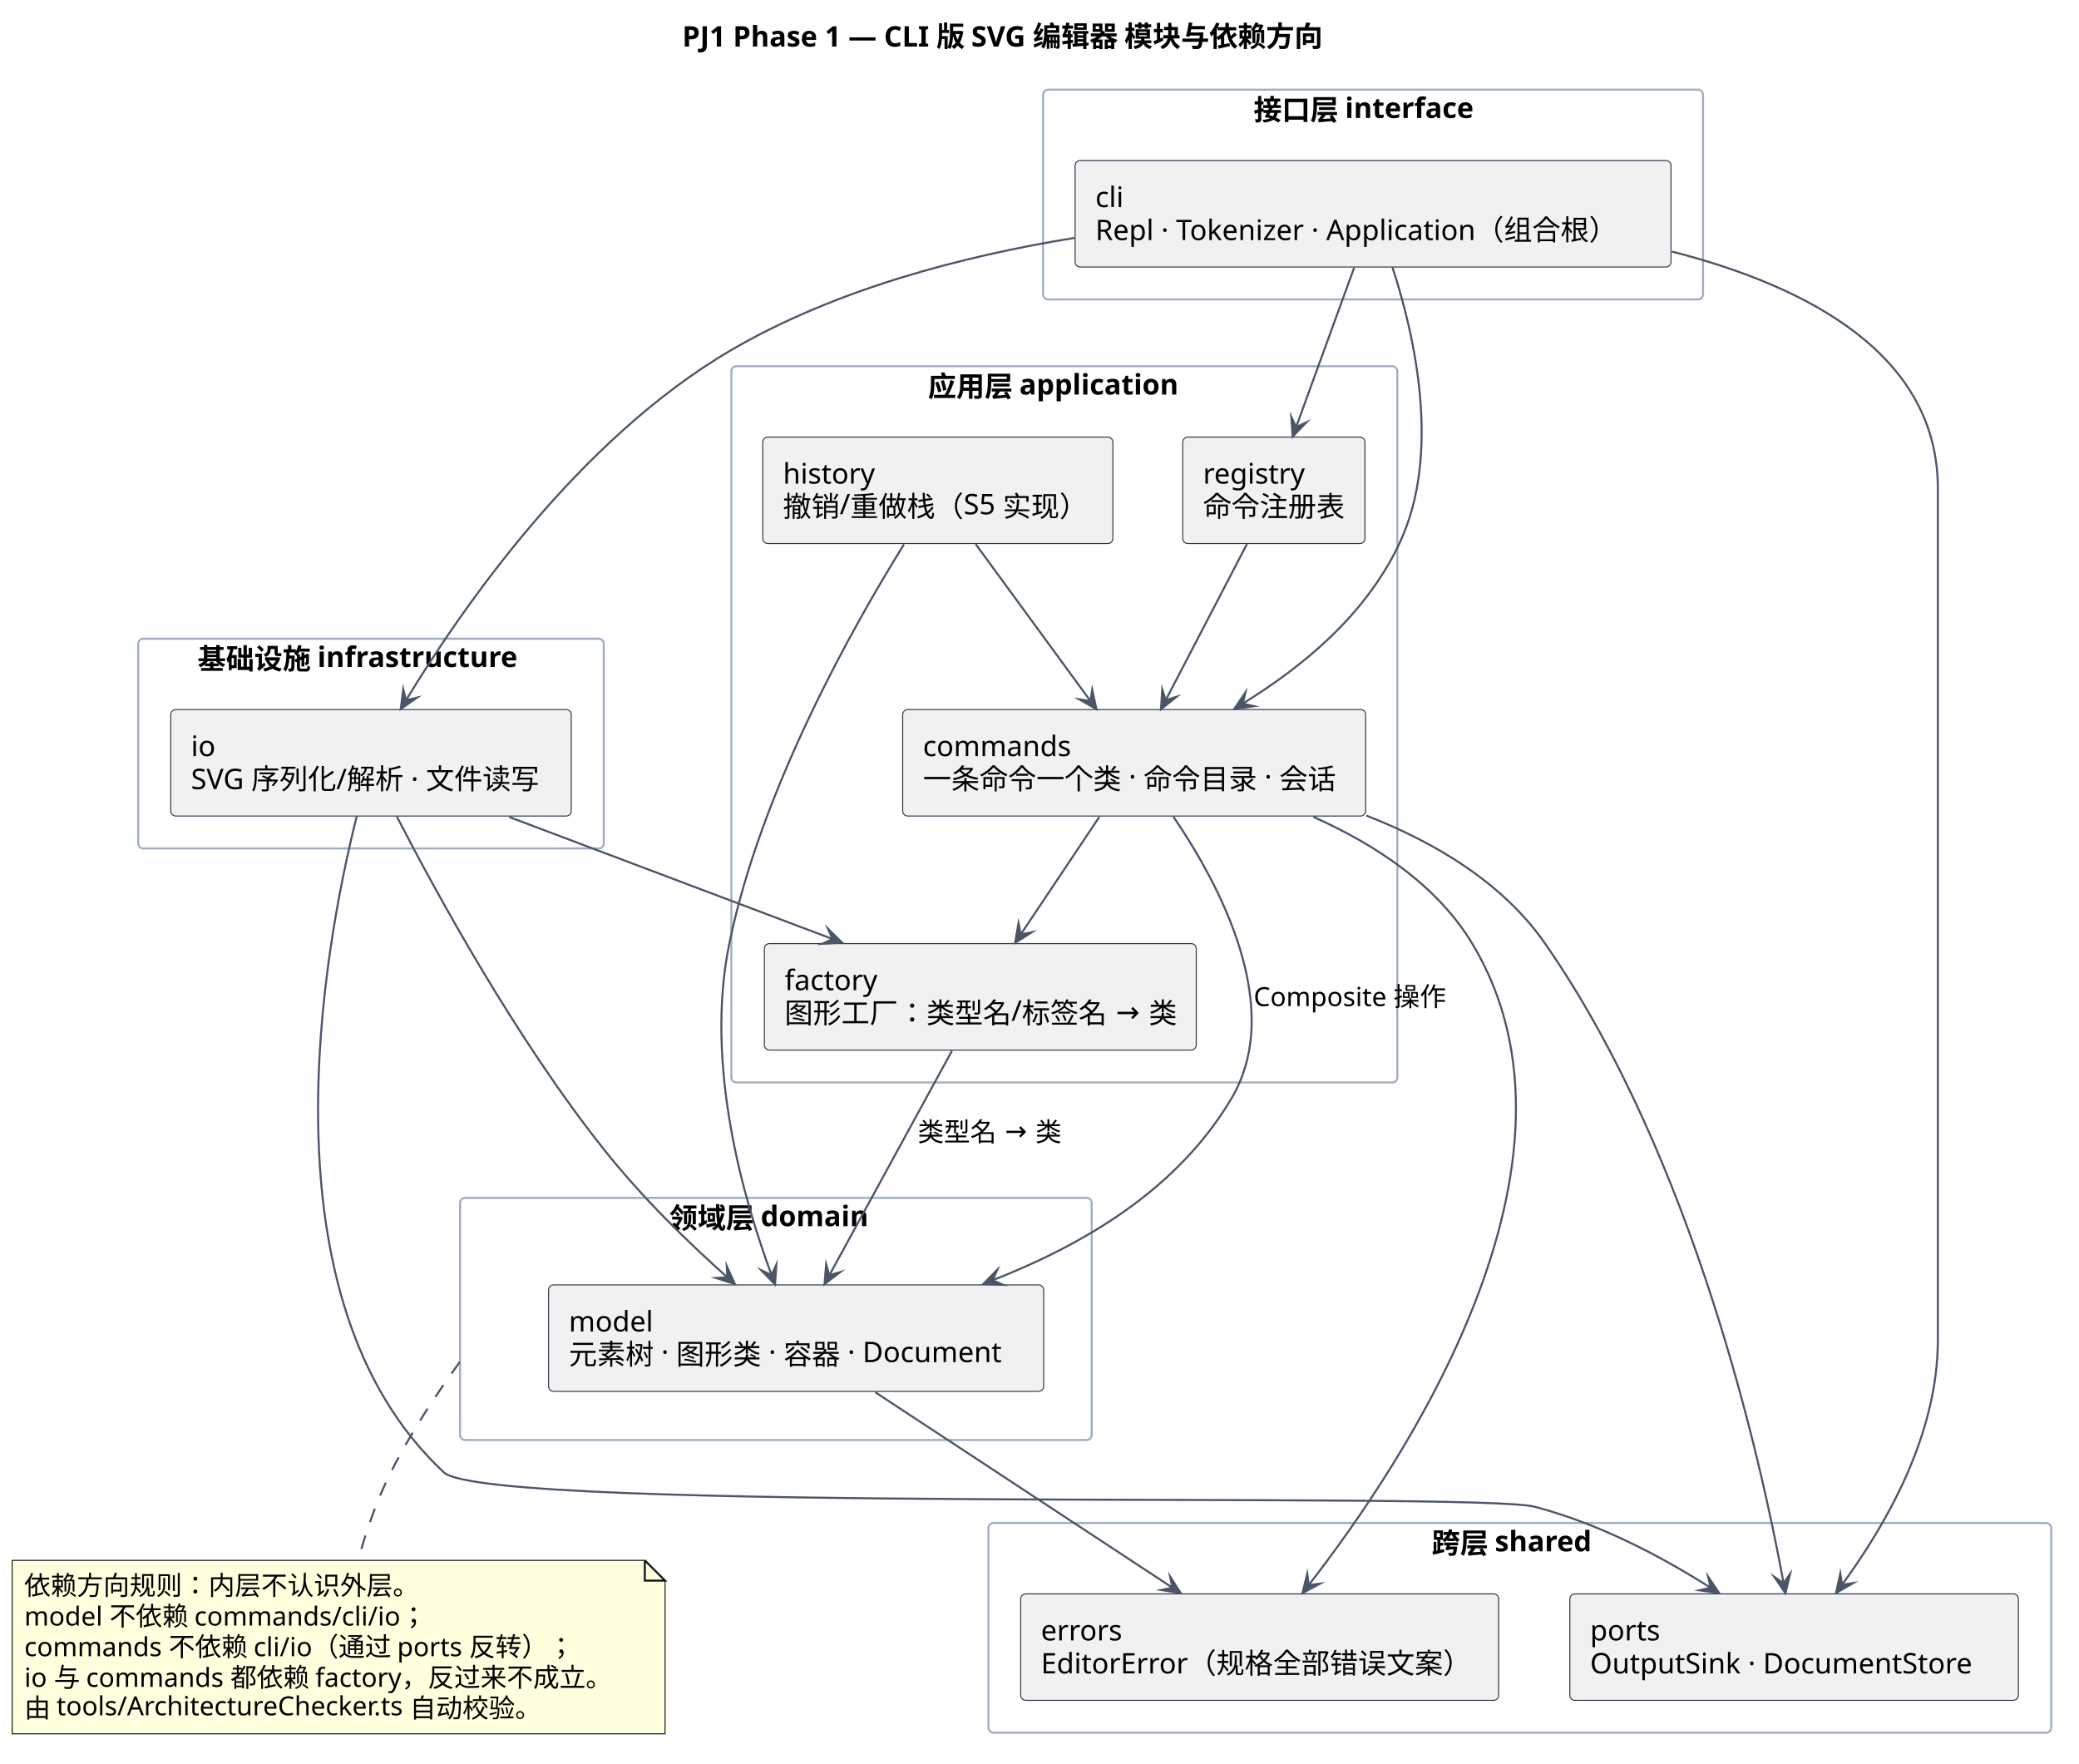
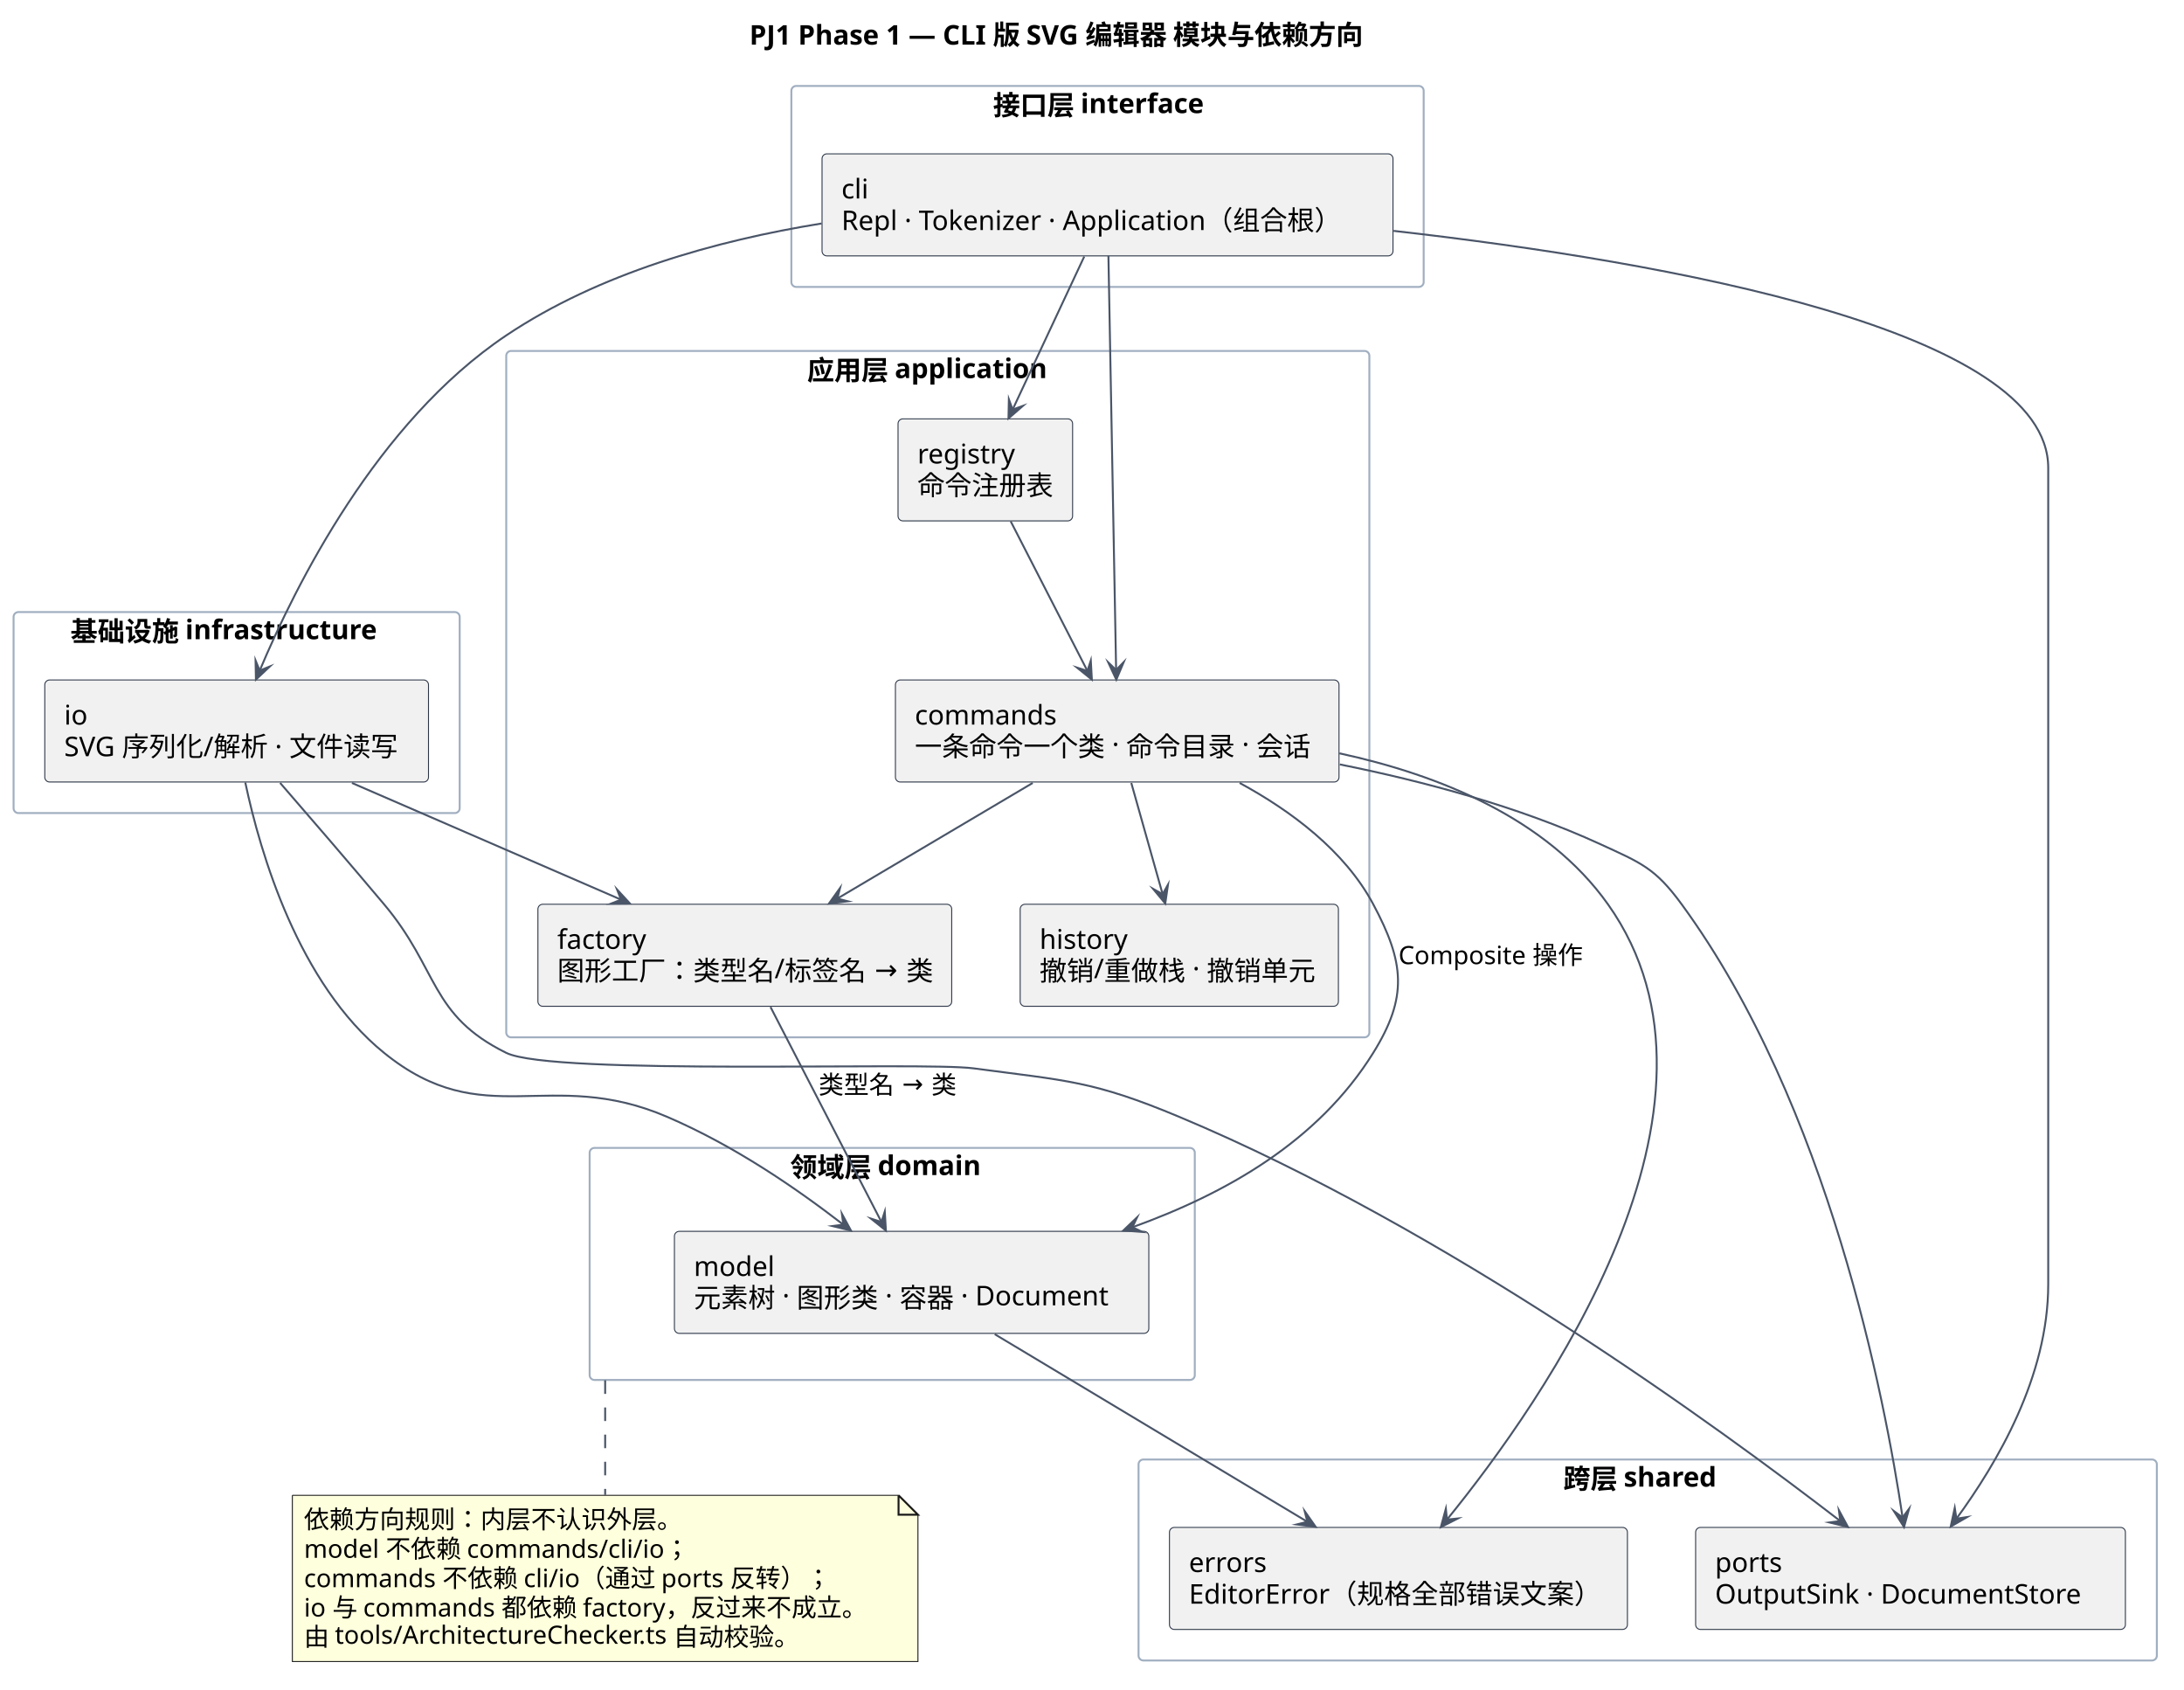
- <svg xmlns="http://www.w3.org/2000/svg" version="1.1" data-diagram-type="DESCRIPTION" style="width:1027px;height:871px;background:#FFFFFF;" width="1027px" height="871px" viewBox="0 0 1027 871" zoomAndPan="magnify" preserveAspectRatio="none" contentStyleType="text/css">
+ <svg xmlns="http://www.w3.org/2000/svg" version="1.1" data-diagram-type="DESCRIPTION" style="width:1126px;height:871px;background:#FFFFFF;" width="1126px" height="871px" viewBox="0 0 1126 871" zoomAndPan="magnify" preserveAspectRatio="none" contentStyleType="text/css">
  <defs />
  <g font-family="sans-serif" lengthAdjust="spacing">
    <g class="title" data-source-line="10">
-       <text x="337.005" y="22.995" fill="#000" font-size="14" textLength="346.26" font-weight="700">PJ1 Phase 1 — CLI 版 SVG 编辑器 模块与依赖方向</text>
+       <text x="386.37" y="22.995" fill="#000" font-size="14" textLength="346.26" font-weight="700">PJ1 Phase 1 — CLI 版 SVG 编辑器 模块与依赖方向</text>
    </g>
    <g class="cluster" data-qualified-name="iface" id="ent0001" data-source-line="12">
-       <rect x="515.27" y="44.297" width="326" height="103.59" fill="none" style="stroke:#A0AEC0;stroke-width:1;" rx="2.5" ry="2.5" />
-       <text x="619.238" y="59.292" fill="#000" font-size="14" textLength="118.063" font-weight="700">接口层 interface</text>
+       <rect x="408" y="44.297" width="326" height="103.59" fill="none" style="stroke:#A0AEC0;stroke-width:1;" rx="2.5" ry="2.5" />
+       <text x="511.968" y="59.292" fill="#000" font-size="14" textLength="118.063" font-weight="700">接口层 interface</text>
    </g>
    <g class="cluster" data-qualified-name="app" id="ent0003" data-source-line="16">
-       <rect x="361.27" y="180.887" width="329" height="353.78" fill="none" style="stroke:#A0AEC0;stroke-width:1;" rx="2.5" ry="2.5" />
-       <text x="458.378" y="195.882" fill="#000" font-size="14" textLength="134.784" font-weight="700">应用层 application</text>
+       <rect x="261" y="180.887" width="445" height="353.78" fill="none" style="stroke:#A0AEC0;stroke-width:1;" rx="2.5" ry="2.5" />
+       <text x="416.108" y="195.882" fill="#000" font-size="14" textLength="134.784" font-weight="700">应用层 application</text>
    </g>
    <g class="cluster" data-qualified-name="domain" id="ent0008" data-source-line="23">
-       <rect x="227.27" y="591.667" width="312" height="119.6" fill="none" style="stroke:#A0AEC0;stroke-width:1;" rx="2.5" ry="2.5" />
-       <text x="330.613" y="606.662" fill="#000" font-size="14" textLength="105.314" font-weight="700">领域层 domain</text>
+       <rect x="304" y="591.667" width="312" height="119.6" fill="none" style="stroke:#A0AEC0;stroke-width:1;" rx="2.5" ry="2.5" />
+       <text x="407.343" y="606.662" fill="#000" font-size="14" textLength="105.314" font-weight="700">领域层 domain</text>
    </g>
    <g class="cluster" data-qualified-name="infra" id="ent0010" data-source-line="27">
-       <rect x="68.27" y="315.477" width="230" height="103.6" fill="none" style="stroke:#A0AEC0;stroke-width:1;" rx="2.5" ry="2.5" />
-       <text x="97.602" y="330.472" fill="#000" font-size="14" textLength="171.336" font-weight="700">基础设施 infrastructure</text>
+       <rect x="7" y="315.477" width="230" height="103.6" fill="none" style="stroke:#A0AEC0;stroke-width:1;" rx="2.5" ry="2.5" />
+       <text x="36.332" y="330.472" fill="#000" font-size="14" textLength="171.336" font-weight="700">基础设施 infrastructure</text>
    </g>
    <g class="cluster" data-qualified-name="shared" id="ent0012" data-source-line="31">
-       <rect x="488.27" y="752.267" width="525" height="103.59" fill="none" style="stroke:#A0AEC0;stroke-width:1;" rx="2.5" ry="2.5" />
-       <text x="707.249" y="767.262" fill="#000" font-size="14" textLength="87.042" font-weight="700">跨层 shared</text>
+       <rect x="587" y="752.267" width="525" height="103.59" fill="none" style="stroke:#A0AEC0;stroke-width:1;" rx="2.5" ry="2.5" />
+       <text x="805.979" y="767.262" fill="#000" font-size="14" textLength="87.042" font-weight="700">跨层 shared</text>
    </g>
    <g class="entity" data-qualified-name="iface.cli" id="ent0002" data-source-line="13">
-       <rect x="531.09" y="79.297" width="294.36" height="52.594" fill="#F1F1F1" style="stroke:#2D3748;stroke-width:0.5;" rx="2.5" ry="2.5" />
-       <text x="541.09" y="102.292" fill="#000" font-size="14" textLength="15.477">cli</text>
-       <text x="541.09" y="118.589" fill="#000" font-size="14" textLength="274.36">Repl · Tokenizer · Application（组合根）</text>
+       <rect x="423.82" y="79.297" width="294.36" height="52.594" fill="#F1F1F1" style="stroke:#2D3748;stroke-width:0.5;" rx="2.5" ry="2.5" />
+       <text x="433.82" y="102.292" fill="#000" font-size="14" textLength="15.477">cli</text>
+       <text x="433.82" y="118.589" fill="#000" font-size="14" textLength="274.36">Repl · Tokenizer · Application（组合根）</text>
    </g>
    <g class="entity" data-qualified-name="app.commands" id="ent0004" data-source-line="17">
-       <rect x="445.92" y="350.477" width="228.7" height="52.594" fill="#F1F1F1" style="stroke:#2D3748;stroke-width:0.5;" rx="2.5" ry="2.5" />
-       <text x="455.92" y="373.472" fill="#000" font-size="14" textLength="77.171">commands</text>
-       <text x="455.92" y="389.769" fill="#000" font-size="14" textLength="208.7">一条命令一个类 · 命令目录 · 会话</text>
+       <rect x="461.65" y="350.477" width="228.7" height="52.594" fill="#F1F1F1" style="stroke:#2D3748;stroke-width:0.5;" rx="2.5" ry="2.5" />
+       <text x="471.65" y="373.472" fill="#000" font-size="14" textLength="77.171">commands</text>
+       <text x="471.65" y="389.769" fill="#000" font-size="14" textLength="208.7">一条命令一个类 · 命令目录 · 会话</text>
    </g>
    <g class="entity" data-qualified-name="app.history" id="ent0005" data-source-line="18">
-       <rect x="376.79" y="215.887" width="172.96" height="52.594" fill="#F1F1F1" style="stroke:#2D3748;stroke-width:0.5;" rx="2.5" ry="2.5" />
-       <text x="386.79" y="238.882" fill="#000" font-size="14" textLength="48.152">history</text>
-       <text x="386.79" y="255.179" fill="#000" font-size="14" textLength="152.96">撤销/重做栈（S5 实现）</text>
+       <rect x="525.97" y="466.077" width="164.067" height="52.594" fill="#F1F1F1" style="stroke:#2D3748;stroke-width:0.5;" rx="2.5" ry="2.5" />
+       <text x="535.97" y="489.072" fill="#000" font-size="14" textLength="48.152">history</text>
+       <text x="535.97" y="505.369" fill="#000" font-size="14" textLength="144.067">撤销/重做栈 · 撤销单元</text>
    </g>
    <g class="entity" data-qualified-name="app.registry" id="ent0006" data-source-line="19">
-       <rect x="584.27" y="215.887" width="90" height="52.594" fill="#F1F1F1" style="stroke:#2D3748;stroke-width:0.5;" rx="2.5" ry="2.5" />
-       <text x="594.27" y="238.882" fill="#000" font-size="14" textLength="53.97">registry</text>
-       <text x="594.27" y="255.179" fill="#000" font-size="14" textLength="70">命令注册表</text>
+       <rect x="463" y="215.887" width="90" height="52.594" fill="#F1F1F1" style="stroke:#2D3748;stroke-width:0.5;" rx="2.5" ry="2.5" />
+       <text x="473" y="238.882" fill="#000" font-size="14" textLength="53.97">registry</text>
+       <text x="473" y="255.179" fill="#000" font-size="14" textLength="70">命令注册表</text>
    </g>
    <g class="entity" data-qualified-name="app.factory" id="ent0007" data-source-line="20">
-       <rect x="377.59" y="466.077" width="213.347" height="52.594" fill="#F1F1F1" style="stroke:#2D3748;stroke-width:0.5;" rx="2.5" ry="2.5" />
-       <text x="387.59" y="489.072" fill="#000" font-size="14" textLength="49.301">factory</text>
-       <text x="387.59" y="505.369" fill="#000" font-size="14" textLength="193.347">图形工厂：类型名/标签名 → 类</text>
+       <rect x="277.33" y="466.077" width="213.347" height="52.594" fill="#F1F1F1" style="stroke:#2D3748;stroke-width:0.5;" rx="2.5" ry="2.5" />
+       <text x="287.33" y="489.072" fill="#000" font-size="14" textLength="49.301">factory</text>
+       <text x="287.33" y="505.369" fill="#000" font-size="14" textLength="193.347">图形工厂：类型名/标签名 → 类</text>
    </g>
    <g class="entity" data-qualified-name="domain.model" id="ent0009" data-source-line="24">
-       <rect x="270.98" y="634.667" width="244.581" height="52.594" fill="#F1F1F1" style="stroke:#2D3748;stroke-width:0.5;" rx="2.5" ry="2.5" />
-       <text x="280.98" y="657.662" fill="#000" font-size="14" textLength="43.593">model</text>
-       <text x="280.98" y="673.959" fill="#000" font-size="14" textLength="224.581">元素树 · 图形类 · 容器 · Document</text>
+       <rect x="347.71" y="634.667" width="244.581" height="52.594" fill="#F1F1F1" style="stroke:#2D3748;stroke-width:0.5;" rx="2.5" ry="2.5" />
+       <text x="357.71" y="657.662" fill="#000" font-size="14" textLength="43.593">model</text>
+       <text x="357.71" y="673.959" fill="#000" font-size="14" textLength="224.581">元素树 · 图形类 · 容器 · Document</text>
    </g>
    <g class="entity" data-qualified-name="infra.io" id="ent0011" data-source-line="28">
-       <rect x="84.35" y="350.477" width="197.83" height="52.594" fill="#F1F1F1" style="stroke:#2D3748;stroke-width:0.5;" rx="2.5" ry="2.5" />
-       <text x="94.35" y="373.472" fill="#000" font-size="14" textLength="12.455">io</text>
-       <text x="94.35" y="389.769" fill="#000" font-size="14" textLength="177.83">SVG 序列化/解析 · 文件读写</text>
+       <rect x="23.09" y="350.477" width="197.83" height="52.594" fill="#F1F1F1" style="stroke:#2D3748;stroke-width:0.5;" rx="2.5" ry="2.5" />
+       <text x="33.09" y="373.472" fill="#000" font-size="14" textLength="12.455">io</text>
+       <text x="33.09" y="389.769" fill="#000" font-size="14" textLength="177.83">SVG 序列化/解析 · 文件读写</text>
    </g>
    <g class="entity" data-qualified-name="shared.ports" id="ent0013" data-source-line="32">
-       <rect x="775.48" y="787.267" width="221.578" height="52.594" fill="#F1F1F1" style="stroke:#2D3748;stroke-width:0.5;" rx="2.5" ry="2.5" />
-       <text x="785.48" y="810.262" fill="#000" font-size="14" textLength="35.991">ports</text>
-       <text x="785.48" y="826.559" fill="#000" font-size="14" textLength="201.578">OutputSink · DocumentStore</text>
+       <rect x="874.21" y="787.267" width="221.578" height="52.594" fill="#F1F1F1" style="stroke:#2D3748;stroke-width:0.5;" rx="2.5" ry="2.5" />
+       <text x="884.21" y="810.262" fill="#000" font-size="14" textLength="35.991">ports</text>
+       <text x="884.21" y="826.559" fill="#000" font-size="14" textLength="201.578">OutputSink · DocumentStore</text>
    </g>
    <g class="entity" data-qualified-name="shared.errors" id="ent0014" data-source-line="33">
-       <rect x="504.21" y="787.267" width="236.111" height="52.594" fill="#F1F1F1" style="stroke:#2D3748;stroke-width:0.5;" rx="2.5" ry="2.5" />
-       <text x="514.21" y="810.262" fill="#000" font-size="14" textLength="41.74">errors</text>
-       <text x="514.21" y="826.559" fill="#000" font-size="14" textLength="216.111">EditorError（规格全部错误文案）</text>
+       <rect x="602.94" y="787.267" width="236.111" height="52.594" fill="#F1F1F1" style="stroke:#2D3748;stroke-width:0.5;" rx="2.5" ry="2.5" />
+       <text x="612.94" y="810.262" fill="#000" font-size="14" textLength="41.74">errors</text>
+       <text x="612.94" y="826.559" fill="#000" font-size="14" textLength="216.111">EditorError（规格全部错误文案）</text>
    </g>
-     <g class="entity" data-qualified-name="GMN31" id="ent0032" data-source-line="54">
-       <path d="M6,770.727 L6,856.391 L328.533,856.391 L328.533,780.727 L318.533,770.727 L6,770.727" style="stroke:#181818;stroke-width:0.5;" fill="#FEFFDD" />
-       <path d="M318.533,770.727 L318.533,780.727 L328.533,780.727 L318.533,770.727" style="stroke:#181818;stroke-width:1;" fill="#FEFFDD" />
-       <text x="12" y="787.794" fill="#000" font-size="13" textLength="195">依赖方向规则：内层不认识外层。</text>
-       <text x="12" y="802.927" fill="#000" font-size="13" textLength="207.099">model 不依赖 commands/cli/io；</text>
-       <text x="12" y="818.059" fill="#000" font-size="13" textLength="281.925">commands 不依赖 cli/io（通过 ports 反转）；</text>
-       <text x="12" y="833.192" fill="#000" font-size="13" textLength="301.533">io 与 commands 都依赖 factory，反过来不成立。</text>
-       <text x="12" y="848.325" fill="#000" font-size="13" textLength="271.527">由 tools/ArchitectureChecker.ts 自动校验。</text>
+     <g class="entity" data-qualified-name="GMN30" id="ent0031" data-source-line="53">
+       <path d="M150.73,770.727 L150.73,856.391 L473.263,856.391 L473.263,780.727 L463.263,770.727 L150.73,770.727" style="stroke:#181818;stroke-width:0.5;" fill="#FEFFDD" />
+       <path d="M463.263,770.727 L463.263,780.727 L473.263,780.727 L463.263,770.727" style="stroke:#181818;stroke-width:1;" fill="#FEFFDD" />
+       <text x="156.73" y="787.794" fill="#000" font-size="13" textLength="195">依赖方向规则：内层不认识外层。</text>
+       <text x="156.73" y="802.927" fill="#000" font-size="13" textLength="207.099">model 不依赖 commands/cli/io；</text>
+       <text x="156.73" y="818.059" fill="#000" font-size="13" textLength="281.925">commands 不依赖 cli/io（通过 ports 反转）；</text>
+       <text x="156.73" y="833.192" fill="#000" font-size="13" textLength="301.533">io 与 commands 都依赖 factory，反过来不成立。</text>
+       <text x="156.73" y="848.325" fill="#000" font-size="13" textLength="271.527">由 tools/ArchitectureChecker.ts 自动校验。</text>
    </g>
    <g class="link" data-entity-1="ent0002" data-entity-2="ent0004" id="lnk15" data-source-line="36" data-link-type="dependency">
-       <path d="M687.88,132.137 C698.71,165.287 712.26,224.137 691.27,268.477 C674.41,304.087 643.551,329.185 613.931,347.525" style="stroke:#4A5568;stroke-width:1;" fill="none" id="cli-to-commands" />
-       <polygon points="609.68,350.157,619.438,348.82,613.931,347.525,615.226,342.018,609.68,350.157" fill="#4A5568" style="stroke:#4A5568;stroke-width:1;stroke-linejoin:miter;stroke-miterlimit:10;" />
+       <path d="M571.47,131.917 C572.42,183.217 574.477,293.918 575.437,345.328" style="stroke:#4A5568;stroke-width:1;" fill="none" id="cli-to-commands" />
+       <polygon points="575.53,350.327,579.361,341.254,575.437,345.328,571.363,341.403,575.53,350.327" fill="#4A5568" style="stroke:#4A5568;stroke-width:1;stroke-linejoin:miter;stroke-miterlimit:10;" />
    </g>
    <g class="link" data-entity-1="ent0002" data-entity-2="ent0006" id="lnk16" data-source-line="37" data-link-type="dependency">
-       <path d="M668.93,132.227 C660.22,156.177 648.981,187.029 640.271,210.949" style="stroke:#4A5568;stroke-width:1;" fill="none" id="cli-to-registry" />
-       <polygon points="638.56,215.647,645.398,208.559,640.271,210.949,637.881,205.821,638.56,215.647" fill="#4A5568" style="stroke:#4A5568;stroke-width:1;stroke-linejoin:miter;stroke-miterlimit:10;" />
+       <path d="M559,132.227 C547.79,156.177 533.27,187.199 522.07,211.119" style="stroke:#4A5568;stroke-width:1;" fill="none" id="cli-to-registry" />
+       <polygon points="519.95,215.647,527.389,209.192,522.07,211.119,520.144,205.8,519.95,215.647" fill="#4A5568" style="stroke:#4A5568;stroke-width:1;stroke-linejoin:miter;stroke-miterlimit:10;" />
    </g>
    <g class="link" data-entity-1="ent0002" data-entity-2="ent0011" id="lnk17" data-source-line="38" data-link-type="dependency">
-       <path d="M530.72,117.517 C474.74,126.627 412.25,143.127 361.27,172.887 C284.99,217.417 227.123,302.102 200.553,345.912" style="stroke:#4A5568;stroke-width:1;" fill="none" id="cli-to-io" />
-       <polygon points="197.96,350.187,206.047,344.566,200.553,345.912,199.207,340.417,197.96,350.187" fill="#4A5568" style="stroke:#4A5568;stroke-width:1;stroke-linejoin:miter;stroke-miterlimit:10;" />
+       <path d="M423.6,115.187 C368.91,124.027 308.66,140.947 261,172.887 C194.14,217.697 152.322,301.909 133.892,345.639" style="stroke:#4A5568;stroke-width:1;" fill="none" id="cli-to-io" />
+       <polygon points="131.95,350.247,139.131,343.507,133.892,345.639,131.759,340.4,131.95,350.247" fill="#4A5568" style="stroke:#4A5568;stroke-width:1;stroke-linejoin:miter;stroke-miterlimit:10;" />
    </g>
    <g class="link" data-entity-1="ent0002" data-entity-2="ent0013" id="lnk18" data-source-line="39" data-link-type="dependency">
-       <path d="M825.94,124.267 C892.86,141.377 957.27,175.037 957.27,241.187 C957.27,241.187 957.27,241.187 957.27,661.967 C957.27,709.517 930.9,754.1 909.94,782.78" style="stroke:#4A5568;stroke-width:1;" fill="none" id="cli-to-ports" />
-       <polygon points="906.99,786.817,915.53,781.911,909.94,782.78,909.071,777.19,906.99,786.817" fill="#4A5568" style="stroke:#4A5568;stroke-width:1;stroke-linejoin:miter;stroke-miterlimit:10;" />
+       <path d="M718.49,118.997 C861.18,135.197 1056,170.297 1056,241.187 C1056,241.187 1056,241.187 1056,661.967 C1056,709.517 1029.629,754.099 1008.679,782.779" style="stroke:#4A5568;stroke-width:1;" fill="none" id="cli-to-ports" />
+       <polygon points="1005.73,786.817,1014.269,781.909,1008.679,782.779,1007.809,777.19,1005.73,786.817" fill="#4A5568" style="stroke:#4A5568;stroke-width:1;stroke-linejoin:miter;stroke-miterlimit:10;" />
    </g>
    <g class="link" data-entity-1="ent0004" data-entity-2="ent0009" id="lnk19" data-source-line="40" data-link-type="dependency">
-       <path d="M579.64,403.377 C602.69,437.227 634.9,497.797 608.27,542.667 C581.63,587.547 535.754,614.528 490.374,632.358" style="stroke:#4A5568;stroke-width:1;" fill="none" id="commands-to-model" />
-       <polygon points="485.72,634.187,495.559,634.619,490.374,632.358,492.634,627.173,485.72,634.187" fill="#4A5568" style="stroke:#4A5568;stroke-width:1;stroke-linejoin:miter;stroke-miterlimit:10;" />
-       <text x="619.27" y="496.944" fill="#000" font-size="13" textLength="99.512">Composite 操作</text>
+       <path d="M639.12,403.547 C665.39,417.807 693.19,438.357 708,466.077 C724.04,496.097 725.98,513.767 708,542.667 C679.53,588.437 632.074,615.171 583.834,632.561" style="stroke:#4A5568;stroke-width:1;" fill="none" id="commands-to-model" />
+       <polygon points="579.13,634.257,588.953,634.968,583.834,632.561,586.24,627.442,579.13,634.257" fill="#4A5568" style="stroke:#4A5568;stroke-width:1;stroke-linejoin:miter;stroke-miterlimit:10;" />
+       <text x="721" y="496.944" fill="#000" font-size="13" textLength="99.512">Composite 操作</text>
    </g>
    <g class="link" data-entity-1="ent0004" data-entity-2="ent0013" id="lnk20" data-source-line="41" data-link-type="dependency">
-       <path d="M674.9,402.837 C708.75,415.997 742.32,435.937 763.27,466.077 C836.84,571.967 869.988,721.559 881.078,782.029" style="stroke:#4A5568;stroke-width:1;" fill="none" id="commands-to-ports" />
-       <polygon points="881.98,786.947,884.291,777.373,881.078,782.029,876.422,778.816,881.98,786.947" fill="#4A5568" style="stroke:#4A5568;stroke-width:1;stroke-linejoin:miter;stroke-miterlimit:10;" />
+       <path d="M690.78,394.007 C734.13,402.727 783.09,415.797 825,435.077 C846.08,444.767 853.3,447.347 867,466.077 C942.98,569.937 971.853,721.331 980.913,782.151" style="stroke:#4A5568;stroke-width:1;" fill="none" id="commands-to-ports" />
+       <polygon points="981.65,787.097,984.28,777.606,980.913,782.151,976.368,778.784,981.65,787.097" fill="#4A5568" style="stroke:#4A5568;stroke-width:1;stroke-linejoin:miter;stroke-miterlimit:10;" />
    </g>
    <g class="link" data-entity-1="ent0004" data-entity-2="ent0014" id="lnk21" data-source-line="42" data-link-type="dependency">
-       <path d="M648.8,403.497 C679.1,417.007 709.75,436.997 727.27,466.077 C792.62,574.567 693.11,722.98 646.47,782.94" style="stroke:#4A5568;stroke-width:1;" fill="none" id="commands-to-errors" />
-       <polygon points="643.4,786.887,652.083,782.239,646.47,782.94,645.768,777.327,643.4,786.887" fill="#4A5568" style="stroke:#4A5568;stroke-width:1;stroke-linejoin:miter;stroke-miterlimit:10;" />
+       <path d="M690.57,388.287 C741.69,399.347 797.42,421.607 829,466.077 C902.88,570.107 795.456,722.479 746.016,783.239" style="stroke:#4A5568;stroke-width:1;" fill="none" id="commands-to-errors" />
+       <polygon points="742.86,787.117,751.643,782.661,746.016,783.239,745.438,777.611,742.86,787.117" fill="#4A5568" style="stroke:#4A5568;stroke-width:1;stroke-linejoin:miter;stroke-miterlimit:10;" />
    </g>
    <g class="link" data-entity-1="ent0004" data-entity-2="ent0007" id="lnk22" data-source-line="43" data-link-type="dependency">
-       <path d="M543.02,403.557 C530.58,422.147 516.651,442.972 504.221,461.542" style="stroke:#4A5568;stroke-width:1;" fill="none" id="commands-to-factory" />
-       <polygon points="501.44,465.697,509.77,460.443,504.221,461.542,503.122,455.993,501.44,465.697" fill="#4A5568" style="stroke:#4A5568;stroke-width:1;stroke-linejoin:miter;stroke-miterlimit:10;" />
+       <path d="M532.43,403.557 C501.01,422.147 463.083,444.58 431.703,463.15" style="stroke:#4A5568;stroke-width:1;" fill="none" id="commands-to-factory" />
+       <polygon points="427.4,465.697,437.183,464.556,431.703,463.15,433.108,457.671,427.4,465.697" fill="#4A5568" style="stroke:#4A5568;stroke-width:1;stroke-linejoin:miter;stroke-miterlimit:10;" />
    </g>
-     <g class="link" data-entity-1="ent0006" data-entity-2="ent0004" id="lnk23" data-source-line="44" data-link-type="dependency">
-       <path d="M615.96,268.747 C603.74,292.227 588.038,322.401 575.838,345.851" style="stroke:#4A5568;stroke-width:1;" fill="none" id="registry-to-commands" />
-       <polygon points="573.53,350.287,581.232,344.149,575.838,345.851,574.135,340.457,573.53,350.287" fill="#4A5568" style="stroke:#4A5568;stroke-width:1;stroke-linejoin:miter;stroke-miterlimit:10;" />
+     <g class="link" data-entity-1="ent0004" data-entity-2="ent0005" id="lnk23" data-source-line="44" data-link-type="dependency">
+       <path d="M583.26,403.557 C588.5,422.147 594.185,442.314 599.415,460.884" style="stroke:#4A5568;stroke-width:1;" fill="none" id="commands-to-history" />
+       <polygon points="600.77,465.697,602.18,455.95,599.415,460.884,594.48,458.118,600.77,465.697" fill="#4A5568" style="stroke:#4A5568;stroke-width:1;stroke-linejoin:miter;stroke-miterlimit:10;" />
    </g>
-     <g class="link" data-entity-1="ent0005" data-entity-2="ent0004" id="lnk24" data-source-line="45" data-link-type="dependency">
-       <path d="M481.97,268.747 C499.15,292.227 521.507,322.802 538.667,346.252" style="stroke:#4A5568;stroke-width:1;" fill="none" id="history-to-commands" />
-       <polygon points="541.62,350.287,539.533,340.662,538.667,346.252,533.077,345.386,541.62,350.287" fill="#4A5568" style="stroke:#4A5568;stroke-width:1;stroke-linejoin:miter;stroke-miterlimit:10;" />
+     <g class="link" data-entity-1="ent0006" data-entity-2="ent0004" id="lnk24" data-source-line="45" data-link-type="dependency">
+       <path d="M521.11,268.747 C533.15,292.227 548.618,322.388 560.648,345.838" style="stroke:#4A5568;stroke-width:1;" fill="none" id="registry-to-commands" />
+       <polygon points="562.93,350.287,562.381,340.453,560.648,345.838,555.263,344.105,562.93,350.287" fill="#4A5568" style="stroke:#4A5568;stroke-width:1;stroke-linejoin:miter;stroke-miterlimit:10;" />
    </g>
-     <g class="link" data-entity-1="ent0005" data-entity-2="ent0009" id="lnk25" data-source-line="46" data-link-type="dependency">
-       <path d="M446.54,268.907 C421.6,309.037 375.91,389.867 360.27,466.077 C347.94,526.117 367.384,592.598 381.144,629.768" style="stroke:#4A5568;stroke-width:1;" fill="none" id="history-to-model" />
-       <polygon points="382.88,634.457,383.507,624.628,381.144,629.768,376.004,627.405,382.88,634.457" fill="#4A5568" style="stroke:#4A5568;stroke-width:1;stroke-linejoin:miter;stroke-miterlimit:10;" />
+     <g class="link" data-entity-1="ent0007" data-entity-2="ent0009" id="lnk25" data-source-line="46" data-link-type="dependency">
+       <path d="M397.25,519.037 C413.41,550.347 438.276,598.514 454.446,629.834" style="stroke:#4A5568;stroke-width:1;" fill="none" id="factory-to-model" />
+       <polygon points="456.74,634.277,456.165,624.445,454.446,629.834,449.057,628.115,456.74,634.277" fill="#4A5568" style="stroke:#4A5568;stroke-width:1;stroke-linejoin:miter;stroke-miterlimit:10;" />
+       <text x="422" y="563.734" fill="#000" font-size="13" textLength="71.157">类型名 → 类</text>
    </g>
-     <g class="link" data-entity-1="ent0007" data-entity-2="ent0009" id="lnk26" data-source-line="47" data-link-type="dependency">
-       <path d="M470.25,519.037 C453.15,550.347 426.807,598.569 409.697,629.889" style="stroke:#4A5568;stroke-width:1;" fill="none" id="factory-to-model" />
-       <polygon points="407.3,634.277,415.125,628.296,409.697,629.889,408.104,624.461,407.3,634.277" fill="#4A5568" style="stroke:#4A5568;stroke-width:1;stroke-linejoin:miter;stroke-miterlimit:10;" />
-       <text x="453.27" y="563.734" fill="#000" font-size="13" textLength="71.157">类型名 → 类</text>
+     <g class="link" data-entity-1="ent0011" data-entity-2="ent0009" id="lnk26" data-source-line="47" data-link-type="dependency">
+       <path d="M126.46,403.307 C134.24,439.947 153.9,506.967 198,542.667 C249.7,584.527 282.88,549.397 344,575.667 C378.82,590.637 410.372,612.382 434.782,631.222" style="stroke:#4A5568;stroke-width:1;" fill="none" id="io-to-model" />
+       <polygon points="438.74,634.277,434.059,625.611,434.782,631.222,429.171,631.944,438.74,634.277" fill="#4A5568" style="stroke:#4A5568;stroke-width:1;stroke-linejoin:miter;stroke-miterlimit:10;" />
    </g>
-     <g class="link" data-entity-1="ent0011" data-entity-2="ent0009" id="lnk27" data-source-line="48" data-link-type="dependency">
-       <path d="M196.07,403.387 C215.54,441.157 254.95,513.237 298.27,567.667 C317.74,592.137 339.601,613.326 359.321,630.936" style="stroke:#4A5568;stroke-width:1;" fill="none" id="io-to-model" />
-       <polygon points="363.05,634.267,359.001,625.289,359.321,630.936,353.673,631.256,363.05,634.267" fill="#4A5568" style="stroke:#4A5568;stroke-width:1;stroke-linejoin:miter;stroke-miterlimit:10;" />
+     <g class="link" data-entity-1="ent0011" data-entity-2="ent0013" id="lnk27" data-source-line="48" data-link-type="dependency">
+       <path d="M144.43,403.537 C159.65,421.077 180.16,444.877 198,466.077 C226.38,499.807 221.46,523.187 261,542.667 C285.03,554.507 475.44,547.137 502,550.667 C549.98,557.057 563.35,556.987 608,575.667 C745.63,633.257 886.051,735.603 948.791,783.993" style="stroke:#4A5568;stroke-width:1;" fill="none" id="io-to-ports" />
+       <polygon points="952.75,787.047,948.066,778.383,948.791,783.993,943.181,784.718,952.75,787.047" fill="#4A5568" style="stroke:#4A5568;stroke-width:1;stroke-linejoin:miter;stroke-miterlimit:10;" />
    </g>
-     <g class="link" data-entity-1="ent0011" data-entity-2="ent0013" id="lnk28" data-source-line="49" data-link-type="dependency">
-       <path d="M176.21,403.237 C159.88,468.357 127.54,641.837 219.27,727.267 C241.19,747.677 729.32,736.537 758.27,744.267 C791,752.997 820.441,768.739 845.031,784.249" style="stroke:#4A5568;stroke-width:1;" fill="none" id="io-to-ports" />
-       <polygon points="849.26,786.917,843.782,778.732,845.031,784.249,839.514,785.499,849.26,786.917" fill="#4A5568" style="stroke:#4A5568;stroke-width:1;stroke-linejoin:miter;stroke-miterlimit:10;" />
+     <g class="link" data-entity-1="ent0011" data-entity-2="ent0007" id="lnk28" data-source-line="49" data-link-type="dependency">
+       <path d="M181.45,403.557 C224.33,422.147 277.373,445.138 320.193,463.708" style="stroke:#4A5568;stroke-width:1;" fill="none" id="io-to-factory" />
+       <polygon points="324.78,465.697,318.115,458.446,320.193,463.708,314.932,465.786,324.78,465.697" fill="#4A5568" style="stroke:#4A5568;stroke-width:1;stroke-linejoin:miter;stroke-miterlimit:10;" />
    </g>
-     <g class="link" data-entity-1="ent0011" data-entity-2="ent0007" id="lnk29" data-source-line="50" data-link-type="dependency">
-       <path d="M251.57,403.557 C300.74,422.117 362.122,445.282 411.302,463.832" style="stroke:#4A5568;stroke-width:1;" fill="none" id="io-to-factory" />
-       <polygon points="415.98,465.597,408.971,458.678,411.302,463.832,406.147,466.163,415.98,465.597" fill="#4A5568" style="stroke:#4A5568;stroke-width:1;stroke-linejoin:miter;stroke-miterlimit:10;" />
+     <g class="link" data-entity-1="ent0009" data-entity-2="ent0014" id="lnk29" data-source-line="50" data-link-type="dependency">
+       <path d="M512.86,687.687 C559.07,715.407 627.893,756.694 674.023,784.374" style="stroke:#4A5568;stroke-width:1;" fill="none" id="model-to-errors" />
+       <polygon points="678.31,786.947,672.651,778.886,674.023,784.374,668.535,785.746,678.31,786.947" fill="#4A5568" style="stroke:#4A5568;stroke-width:1;stroke-linejoin:miter;stroke-miterlimit:10;" />
    </g>
-     <g class="link" data-entity-1="ent0009" data-entity-2="ent0014" id="lnk30" data-source-line="51" data-link-type="dependency">
-       <path d="M432.37,687.687 C474.53,715.407 537.052,756.52 579.142,784.2" style="stroke:#4A5568;stroke-width:1;" fill="none" id="model-to-errors" />
-       <polygon points="583.32,786.947,577.998,778.66,579.142,784.2,573.602,785.344,583.32,786.947" fill="#4A5568" style="stroke:#4A5568;stroke-width:1;stroke-linejoin:miter;stroke-miterlimit:10;" />
-     </g>
-     <g class="link" data-entity-1="ent0008" data-entity-2="ent0032" id="lnk33" data-source-line="54" data-link-type="association">
-       <path d="M227.129,672.732 C227.016,672.887 226.901,673.044 226.786,673.202 C225.862,674.467 224.883,675.822 223.857,677.257 C221.806,680.127 219.571,683.318 217.231,686.758 C207.873,700.517 196.845,718.247 189.27,735.267 C184.33,746.357 180.21,758.827 176.92,770.477" style="stroke:#4A5568;stroke-width:1;stroke-dasharray:7,7;" fill="none" id="domain-GMN31" />
+     <g class="link" data-entity-1="ent0008" data-entity-2="ent0031" id="lnk32" data-source-line="53" data-link-type="association">
+       <path d="M312,711.434 C312,712.142 312,712.853 312,713.568 C312,714.998 312,716.44 312,717.892 C312,723.702 312,729.677 312,735.666 C312,747.643 312,759.674 312,770.547" style="stroke:#4A5568;stroke-width:1;stroke-dasharray:7,7;" fill="none" id="domain-GMN30" />
    </g>
  </g>
</svg>
